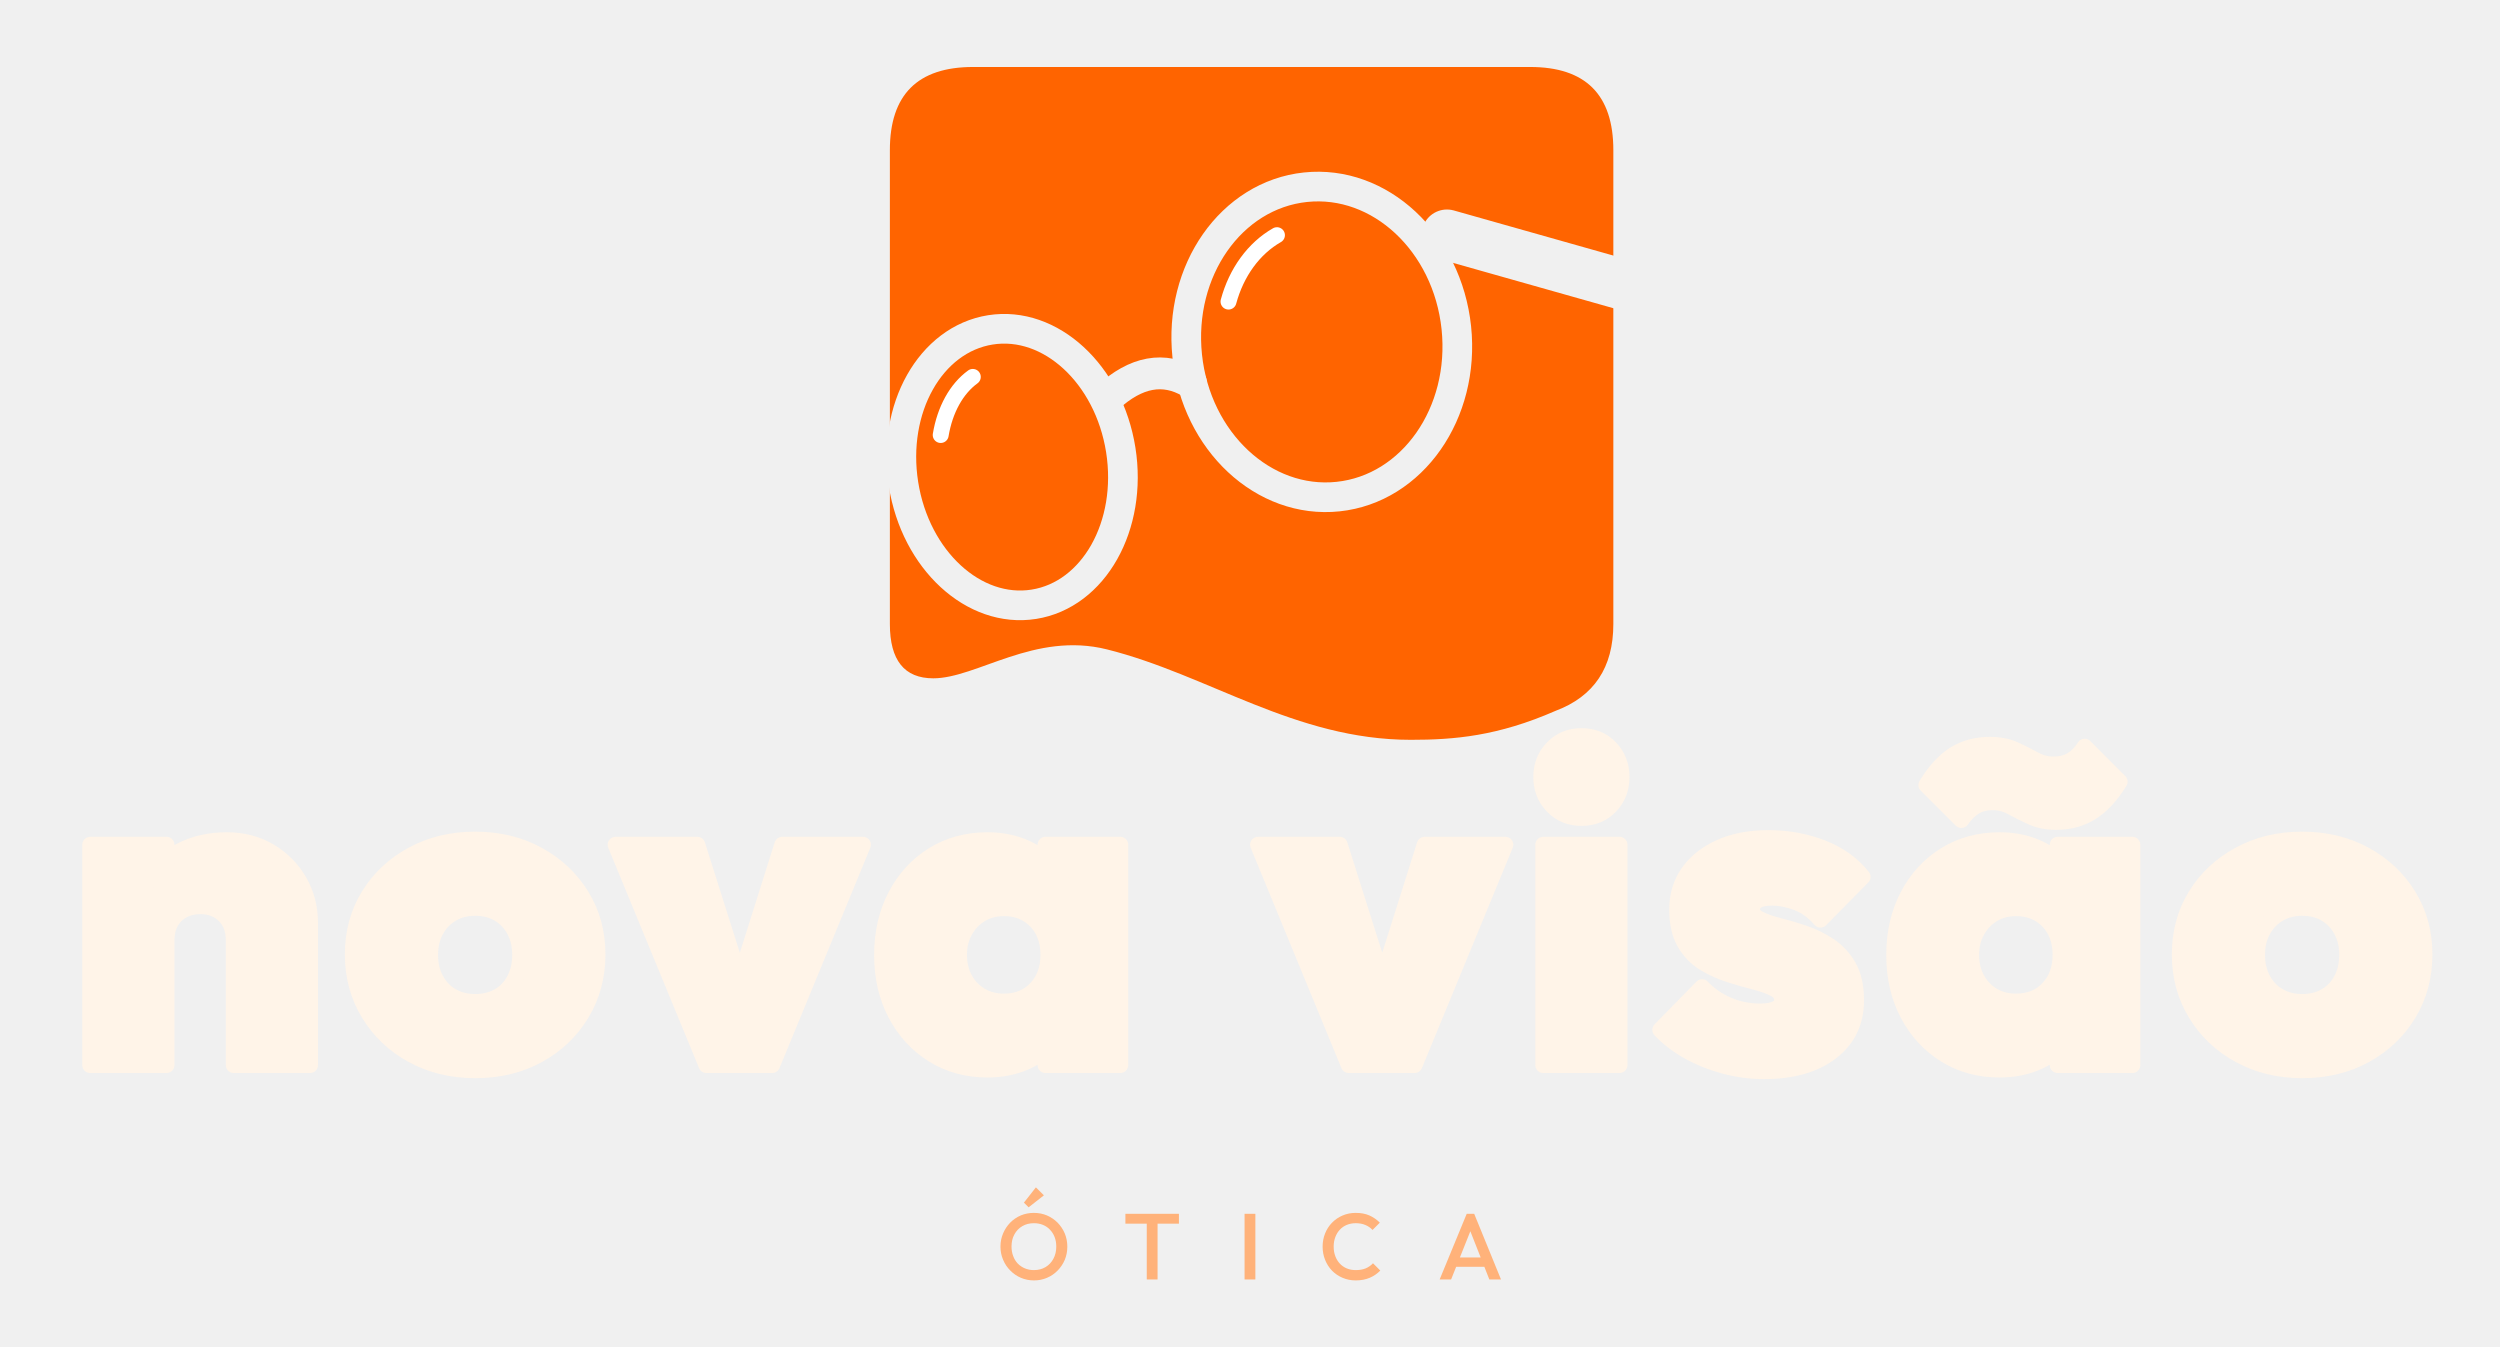
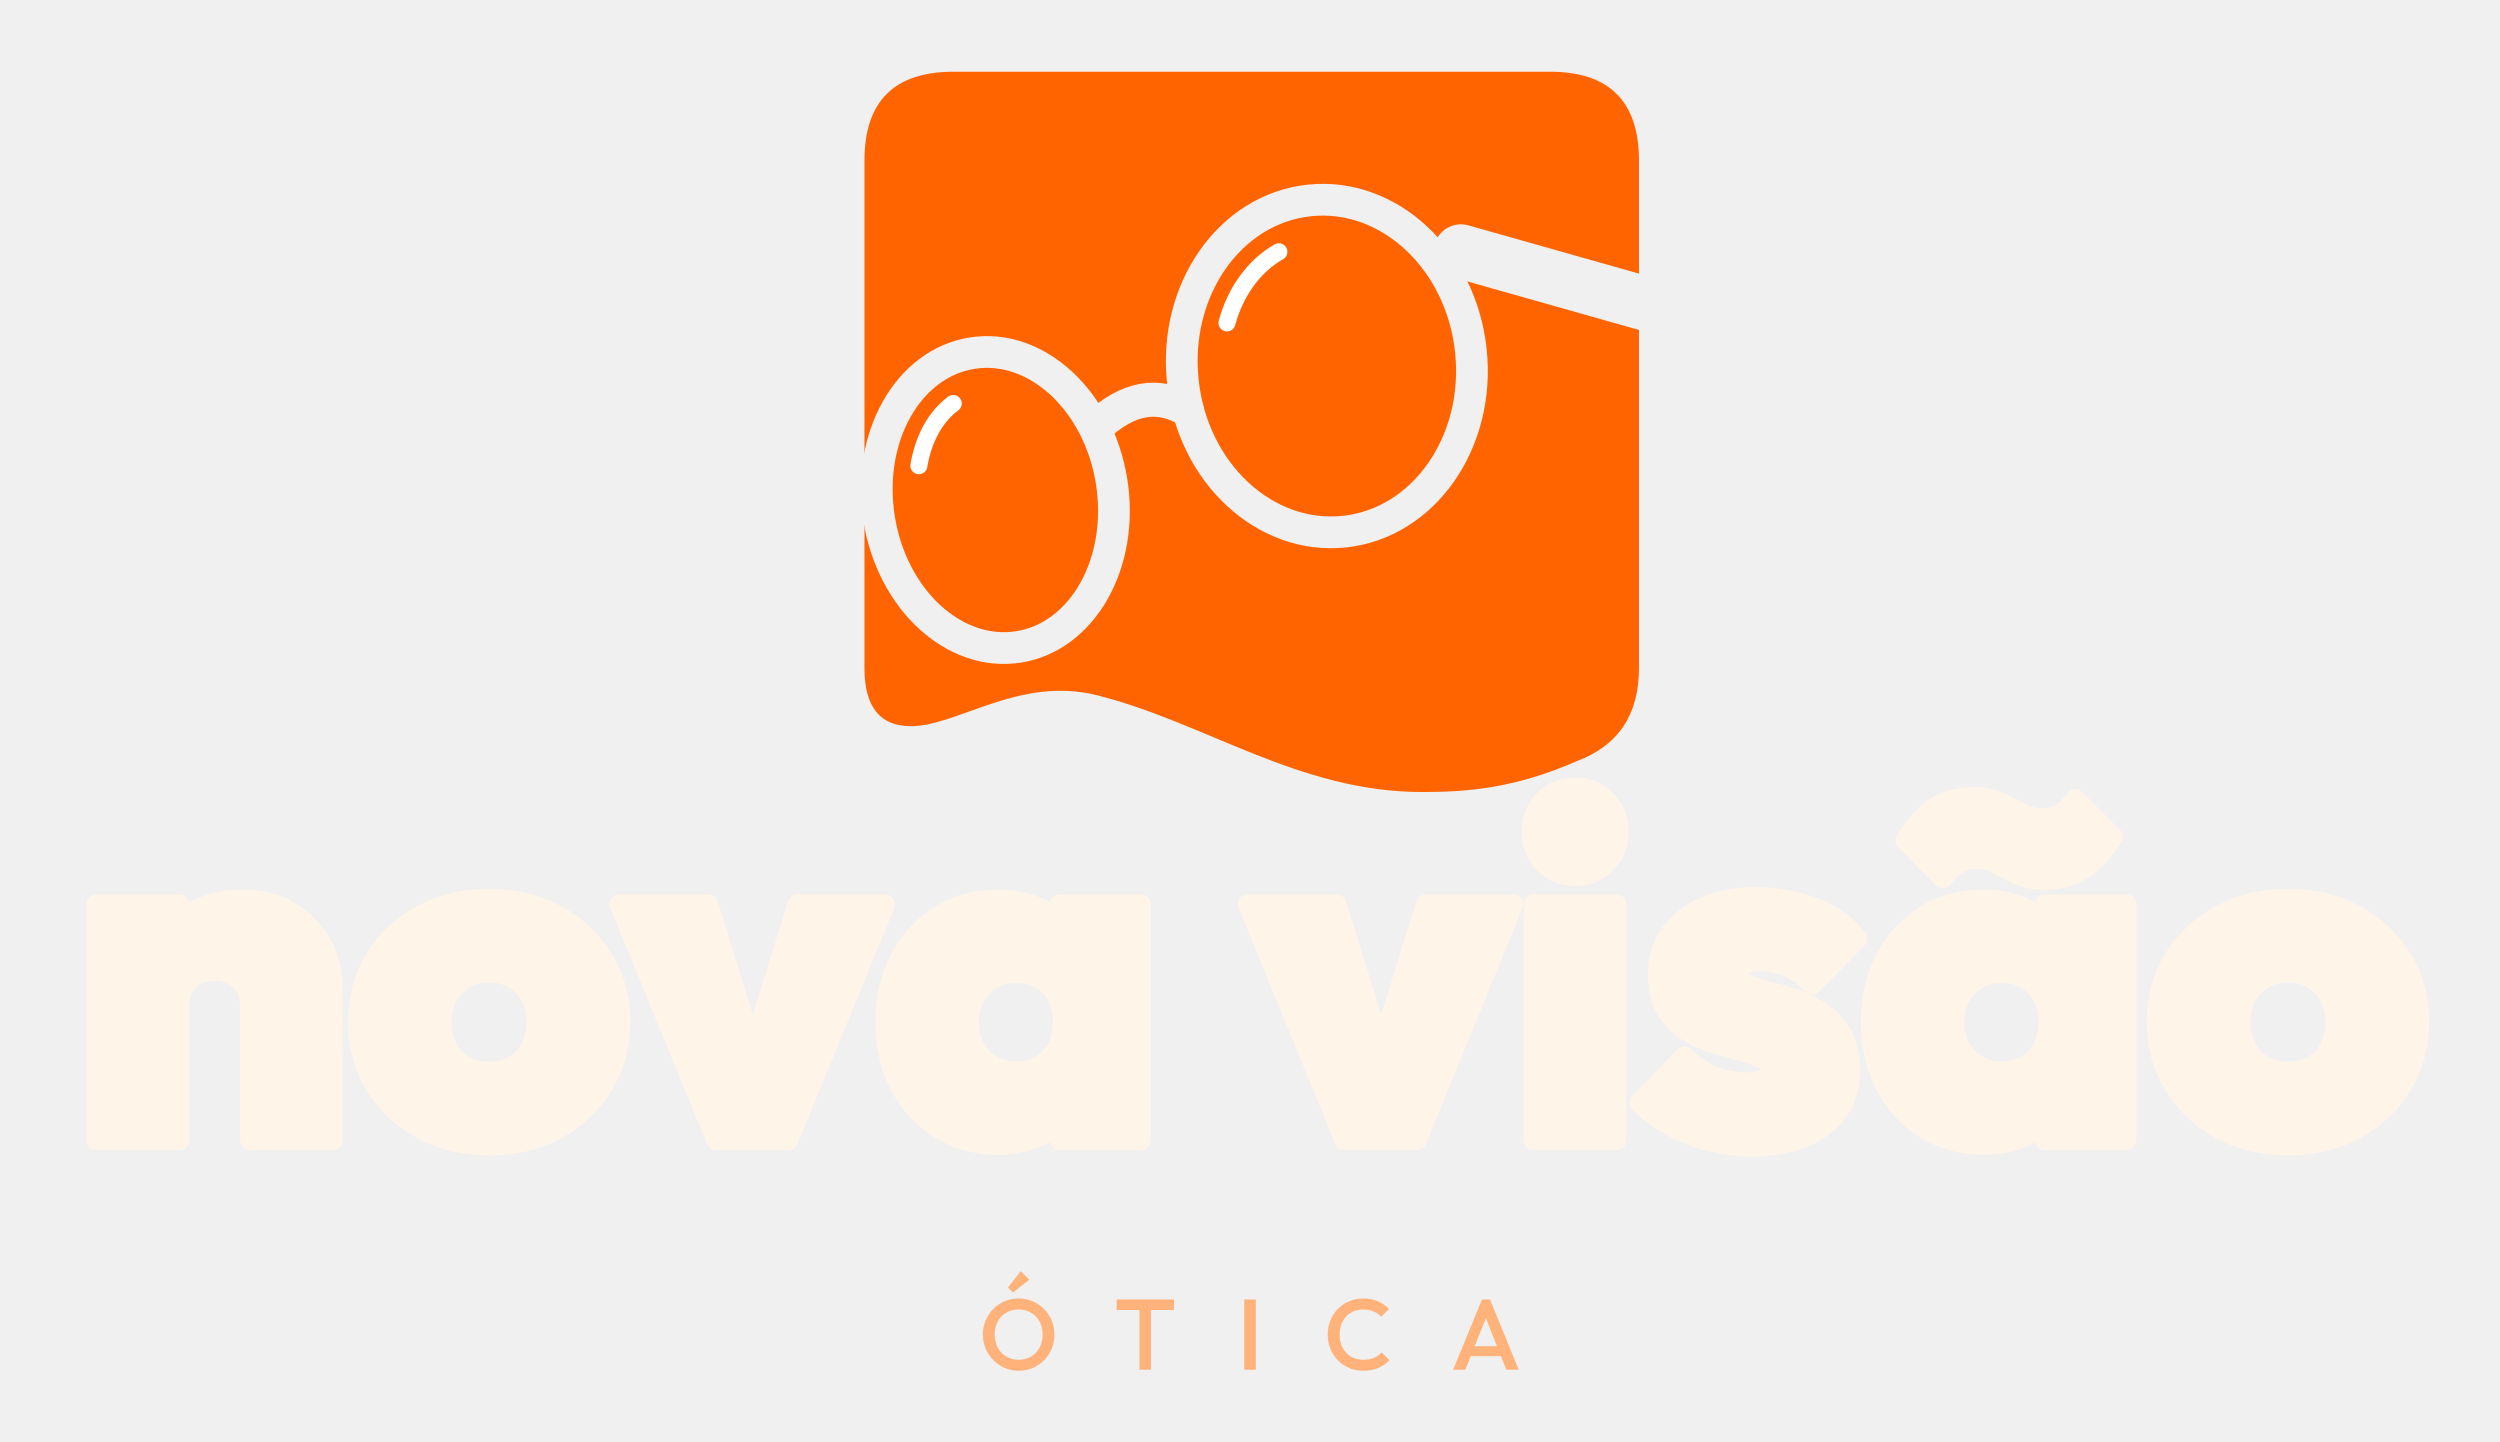
- <svg xmlns="http://www.w3.org/2000/svg" viewBox="0 0 373.2 201" role="img" aria-label="Nova Visão ótica">
+ <svg xmlns="http://www.w3.org/2000/svg" viewBox="0 0 348.6 201" role="img" aria-label="Nova Visão ótica">
  <defs>
    <mask id="k" maskUnits="userSpaceOnUse" x="-30" y="-30" width="170" height="170">
      <rect x="-30" y="-30" width="170" height="170" fill="#fff" />
      <g>
        <g fill="none" stroke="#000" stroke-width="4.1" stroke-linecap="round">
          <ellipse cx="16.9" cy="55.3" rx="15.2" ry="19.2" transform="rotate(-9 16.9 55.3)" />
          <ellipse cx="59.7" cy="38.0" rx="18.7" ry="21.5" transform="rotate(-6 59.7 38.0)" />
          <path d="M30.1 45.7Q36 40.3 41.6 43.6" stroke-width="4.4" />
        </g>
        <path d="M77 23.2L106 31.4" stroke="#000" stroke-width="7" stroke-linecap="round" fill="none" />
      </g>
    </mask>
  </defs>
-   <g transform="translate(132.84 10) scale(1.08)">
+   <g transform="translate(120.54 10) scale(1.08)">
    <g mask="url(#k)">
      <path d="M11.5 0H88.5Q100 0 100 11.5V77Q100 86 92 89C84 92.5 78 93 72 93C56 93 44 84 30 80.5C20 78 12 84.5 6 84.5Q0 84.5 0 77V11.5Q0 0 11.5 0Z" fill="#FF6400" />
    </g>
    <g>
      <g fill="none" stroke="#FFFFFF" stroke-width="2.2" stroke-linecap="round">
        <path d="M7.84 49.38A10 14 0 0 1 13.48 42.14" transform="rotate(-9 16.9 55.3)" />
        <path d="M47.46 31.11A13.5 16.3 0 0 1 55.08 22.68" transform="rotate(-6 59.7 38.0)" />
      </g>
    </g>
  </g>
-   <path d="M34.89 159.00L34.89 140.38Q34.89 138.02 33.49 136.65Q32.08 135.28 29.92 135.28Q28.44 135.28 27.29 135.90Q26.14 136.52 25.50 137.67Q24.86 138.82 24.86 140.38L20.43 138.30Q20.43 134.36 22.17 131.47Q23.90 128.59 26.95 127.00Q29.99 125.42 33.86 125.42Q37.44 125.42 40.25 127.09Q43.06 128.76 44.67 131.55Q46.29 134.34 46.29 137.79L46.29 159.00L34.89 159.00ZM13.46 159.00L13.46 126.10L24.86 126.10L24.86 159.00L13.46 159.00ZM70.96 159.77Q65.74 159.77 61.59 157.51Q57.45 155.25 55.06 151.32Q52.66 147.38 52.66 142.48Q52.66 137.58 55.03 133.71Q57.41 129.84 61.55 127.59Q65.69 125.33 70.92 125.33Q76.17 125.33 80.28 127.58Q84.40 129.82 86.80 133.70Q89.20 137.58 89.20 142.48Q89.20 147.38 86.82 151.32Q84.45 155.25 80.33 157.51Q76.21 159.77 70.96 159.77ZM70.92 149.57Q72.94 149.57 74.46 148.69Q75.98 147.81 76.81 146.21Q77.64 144.62 77.64 142.53Q77.64 140.44 76.78 138.86Q75.91 137.28 74.43 136.41Q72.94 135.53 70.92 135.53Q68.96 135.53 67.44 136.43Q65.92 137.33 65.07 138.91Q64.21 140.48 64.21 142.57Q64.21 144.62 65.07 146.21Q65.92 147.81 67.44 148.69Q68.96 149.57 70.92 149.57ZM105.45 159.00L91.89 126.10L104.10 126.10L112.85 153.74L108.05 153.74L116.77 126.10L128.83 126.10L115.27 159.00L105.45 159.00ZM147.42 159.67Q142.85 159.67 139.29 157.45Q135.73 155.23 133.70 151.37Q131.67 147.52 131.67 142.57Q131.67 137.60 133.70 133.72Q135.73 129.84 139.29 127.63Q142.85 125.42 147.42 125.42Q150.57 125.42 153.16 126.59Q155.74 127.76 157.40 129.82Q159.07 131.89 159.39 134.56L159.39 150.53Q159.07 153.20 157.41 155.27Q155.76 157.34 153.17 158.51Q150.57 159.67 147.42 159.67ZM149.84 149.51Q152.84 149.51 154.67 147.56Q156.50 145.61 156.50 142.55Q156.50 140.48 155.68 138.93Q154.86 137.38 153.36 136.48Q151.86 135.58 149.88 135.58Q147.93 135.58 146.43 136.48Q144.93 137.38 144.05 138.96Q143.17 140.53 143.17 142.55Q143.17 144.57 144.03 146.14Q144.88 147.72 146.41 148.62Q147.93 149.51 149.84 149.51ZM156.07 159.00L156.07 150.17L157.73 142.14L156.07 134.19L156.07 126.10L167.24 126.10L167.24 159.00L156.07 159.00ZM201.34 159.00L187.79 126.10L200.00 126.10L208.75 153.74L203.94 153.74L212.67 126.10L224.73 126.10L211.17 159.00L201.34 159.00ZM230.37 159.00L230.37 126.10L241.77 126.10L241.77 159.00L230.37 159.00ZM236.07 122.11Q233.49 122.11 231.78 120.34Q230.07 118.58 230.07 116.00Q230.07 113.41 231.78 111.65Q233.49 109.88 236.07 109.88Q238.72 109.88 240.39 111.65Q242.07 113.41 242.07 116.00Q242.07 118.58 240.39 120.34Q238.72 122.11 236.07 122.11ZM263.34 159.91Q260.36 159.91 257.45 159.13Q254.54 158.35 252.06 156.97Q249.58 155.58 247.84 153.74L254.09 147.36Q255.73 149.08 257.96 150.03Q260.20 150.99 262.78 150.99Q264.34 150.99 265.18 150.55Q266.02 150.11 266.02 149.30Q266.02 148.18 264.88 147.61Q263.74 147.03 261.96 146.57Q260.17 146.12 258.19 145.49Q256.21 144.86 254.40 143.77Q252.60 142.67 251.48 140.74Q250.36 138.80 250.36 135.77Q250.36 132.62 252.04 130.23Q253.72 127.85 256.80 126.47Q259.87 125.10 264.00 125.10Q268.23 125.10 271.99 126.55Q275.76 128.00 278.06 130.90L271.76 137.29Q270.16 135.44 268.21 134.73Q266.25 134.01 264.58 134.01Q263.01 134.01 262.28 134.48Q261.55 134.95 261.55 135.72Q261.55 136.65 262.68 137.20Q263.80 137.76 265.58 138.21Q267.36 138.65 269.32 139.32Q271.28 139.98 273.06 141.16Q274.84 142.34 275.96 144.29Q277.08 146.23 277.08 149.34Q277.08 154.19 273.37 157.05Q269.65 159.91 263.34 159.91ZM298.51 159.67Q293.94 159.67 290.38 157.45Q286.82 155.23 284.79 151.37Q282.76 147.52 282.76 142.57Q282.76 137.60 284.79 133.72Q286.82 129.84 290.38 127.63Q293.94 125.42 298.51 125.42Q301.66 125.42 304.25 126.59Q306.83 127.76 308.50 129.82Q310.16 131.89 310.48 134.56L310.48 150.53Q310.16 153.20 308.51 155.27Q306.85 157.34 304.26 158.51Q301.66 159.67 298.51 159.67ZM300.93 149.51Q303.93 149.51 305.76 147.56Q307.59 145.61 307.59 142.55Q307.59 140.48 306.77 138.93Q305.95 137.38 304.45 136.48Q302.95 135.58 300.97 135.58Q299.02 135.58 297.52 136.48Q296.02 137.38 295.14 138.96Q294.26 140.53 294.26 142.55Q294.26 144.57 295.12 146.14Q295.98 147.72 297.50 148.62Q299.02 149.51 300.93 149.51ZM307.17 159.00L307.17 150.17L308.82 142.14L307.17 134.19L307.17 126.10L318.33 126.10L318.33 159.00L307.17 159.00ZM306.96 122.70Q304.83 122.70 303.24 121.96Q301.64 121.22 300.30 120.49Q298.97 119.76 297.49 119.76Q295.94 119.76 294.84 120.41Q293.73 121.07 292.79 122.42L287.56 117.19Q289.47 114.04 291.75 112.61Q294.03 111.18 297.03 111.18Q299.21 111.18 300.78 111.91Q302.35 112.64 303.70 113.38Q305.05 114.12 306.50 114.12Q308.12 114.12 309.22 113.46Q310.33 112.81 311.20 111.46L316.43 116.69Q314.52 119.79 312.24 121.24Q309.96 122.70 306.96 122.70ZM343.70 159.77Q338.47 159.77 334.33 157.51Q330.18 155.25 327.79 151.32Q325.39 147.38 325.39 142.48Q325.39 137.58 327.76 133.71Q330.14 129.84 334.28 127.59Q338.42 125.33 343.65 125.33Q348.90 125.33 353.02 127.58Q357.14 129.82 359.53 133.70Q361.93 137.58 361.93 142.48Q361.93 147.38 359.56 151.32Q357.18 155.25 353.06 157.51Q348.94 159.77 343.70 159.77ZM343.65 149.57Q345.67 149.57 347.19 148.69Q348.71 147.81 349.54 146.21Q350.38 144.62 350.38 142.53Q350.38 140.44 349.51 138.86Q348.65 137.28 347.16 136.41Q345.67 135.53 343.65 135.53Q341.70 135.53 340.18 136.43Q338.65 137.33 337.80 138.91Q336.94 140.48 336.94 142.57Q336.94 144.62 337.80 146.21Q338.65 147.81 340.18 148.69Q341.70 149.57 343.65 149.57Z" fill="#FFF4E8" stroke="#FFF4E8" stroke-width="2.36" stroke-linejoin="round" />
-   <path d="M154.36 191.14Q153.31 191.14 152.40 190.75Q151.49 190.36 150.81 189.66Q150.12 188.97 149.74 188.05Q149.35 187.14 149.35 186.09Q149.35 185.04 149.74 184.13Q150.12 183.22 150.80 182.52Q151.48 181.83 152.38 181.44Q153.29 181.06 154.34 181.06Q155.39 181.06 156.29 181.44Q157.19 181.83 157.88 182.52Q158.56 183.22 158.95 184.13Q159.33 185.05 159.33 186.10Q159.33 187.15 158.95 188.07Q158.56 188.98 157.88 189.67Q157.21 190.36 156.30 190.75Q155.40 191.14 154.36 191.14ZM154.34 189.60Q155.33 189.60 156.08 189.15Q156.83 188.70 157.25 187.91Q157.68 187.12 157.68 186.09Q157.68 185.32 157.44 184.68Q157.19 184.04 156.74 183.57Q156.30 183.10 155.69 182.85Q155.08 182.60 154.34 182.60Q153.36 182.60 152.61 183.04Q151.86 183.48 151.43 184.27Q151.00 185.05 151.00 186.09Q151.00 186.86 151.25 187.51Q151.49 188.16 151.93 188.62Q152.38 189.08 152.99 189.34Q153.61 189.60 154.34 189.60ZM153.55 180.23L152.85 179.53L154.64 177.25L155.83 178.44L153.55 180.23ZM171.19 191.00L171.19 181.48L172.80 181.48L172.80 191.00L171.19 191.00ZM168.00 182.67L168.00 181.20L175.99 181.20L175.99 182.67L168.00 182.67ZM185.79 191.00L185.79 181.20L187.40 181.20L187.40 191.00L185.79 191.00ZM202.38 191.14Q201.32 191.14 200.42 190.75Q199.51 190.37 198.84 189.68Q198.17 188.98 197.81 188.07Q197.44 187.15 197.44 186.10Q197.44 185.05 197.81 184.13Q198.17 183.22 198.84 182.53Q199.51 181.84 200.42 181.45Q201.32 181.06 202.38 181.06Q203.57 181.06 204.44 181.45Q205.31 181.84 205.98 182.52L204.89 183.61Q204.46 183.13 203.83 182.87Q203.21 182.60 202.38 182.60Q201.66 182.60 201.05 182.85Q200.45 183.10 200.01 183.57Q199.57 184.04 199.33 184.69Q199.09 185.33 199.09 186.10Q199.09 186.87 199.33 187.51Q199.57 188.16 200.01 188.63Q200.45 189.10 201.05 189.35Q201.66 189.60 202.38 189.60Q203.28 189.60 203.90 189.33Q204.53 189.05 204.96 188.58L206.05 189.67Q205.38 190.36 204.47 190.75Q203.56 191.14 202.38 191.14ZM214.91 191.00L218.95 181.20L220.07 181.20L224.07 191.00L222.33 191.00L219.20 183.06L219.79 183.06L216.62 191.00L214.91 191.00ZM216.90 189.11L216.90 187.71L222.10 187.71L222.10 189.11L216.90 189.11Z" fill="#FFB27A" />
+   <path d="M34.82 159.00L34.82 140.38Q34.82 138.07 33.45 136.74Q32.07 135.41 29.97 135.41Q28.53 135.41 27.41 136.01Q26.29 136.61 25.67 137.74Q25.04 138.86 25.04 140.38L20.53 138.28Q20.53 134.32 22.27 131.44Q24.01 128.55 27.07 126.97Q30.13 125.39 34.00 125.39Q37.58 125.39 40.39 127.05Q43.20 128.71 44.81 131.49Q46.43 134.28 46.43 137.74L46.43 159.00L34.82 159.00ZM13.43 159.00L13.43 126.07L25.04 126.07L25.04 159.00L13.43 159.00ZM68.24 159.77Q62.98 159.77 58.82 157.51Q54.66 155.26 52.26 151.32Q49.86 147.38 49.86 142.47Q49.86 137.55 52.23 133.68Q54.61 129.81 58.77 127.55Q62.93 125.29 68.19 125.29Q73.46 125.29 77.60 127.54Q81.73 129.79 84.13 133.67Q86.54 137.55 86.54 142.47Q86.54 147.38 84.16 151.32Q81.78 155.26 77.64 157.51Q73.51 159.77 68.24 159.77ZM68.19 149.40Q70.17 149.40 71.66 148.55Q73.14 147.69 73.96 146.13Q74.77 144.56 74.77 142.51Q74.77 140.47 73.92 138.92Q73.08 137.37 71.62 136.52Q70.17 135.66 68.19 135.66Q66.27 135.66 64.79 136.54Q63.30 137.42 62.46 138.97Q61.62 140.51 61.62 142.56Q61.62 144.56 62.46 146.13Q63.30 147.69 64.79 148.55Q66.27 149.40 68.19 149.40ZM99.84 159.00L86.35 126.07L98.77 126.07L107.39 153.78L102.59 153.78L111.17 126.07L123.45 126.07L109.96 159.00L99.84 159.00ZM139.17 159.67Q134.60 159.67 131.03 157.45Q127.47 155.23 125.44 151.37Q123.41 147.51 123.41 142.55Q123.41 137.57 125.44 133.69Q127.47 129.81 131.03 127.60Q134.60 125.39 139.17 125.39Q142.29 125.39 144.86 126.54Q147.43 127.68 149.09 129.71Q150.76 131.74 151.10 134.37L151.10 150.70Q150.76 153.33 149.10 155.36Q147.45 157.39 144.87 158.53Q142.29 159.67 139.17 159.67ZM141.66 149.34Q144.59 149.34 146.39 147.43Q148.18 145.53 148.18 142.53Q148.18 140.51 147.38 139.00Q146.58 137.48 145.11 136.60Q143.64 135.72 141.70 135.72Q139.79 135.72 138.32 136.60Q136.85 137.48 135.99 139.02Q135.13 140.56 135.13 142.53Q135.13 144.50 135.97 146.04Q136.80 147.58 138.30 148.46Q139.79 149.34 141.66 149.34ZM147.76 159.00L147.76 150.16L149.43 142.13L147.76 134.16L147.76 126.07L159.13 126.07L159.13 159.00L147.76 159.00ZM187.45 159.00L173.96 126.07L186.38 126.07L195.00 153.78L190.19 153.78L198.78 126.07L211.06 126.07L197.57 159.00L187.45 159.00ZM213.82 159.00L213.82 126.07L225.43 126.07L225.43 159.00L213.82 159.00ZM219.63 122.19Q217.01 122.19 215.27 120.39Q213.54 118.60 213.54 115.98Q213.54 113.36 215.27 111.57Q217.01 109.77 219.63 109.77Q222.31 109.77 224.01 111.57Q225.72 113.36 225.72 115.98Q225.72 118.60 224.01 120.39Q222.31 122.19 219.63 122.19ZM244.19 159.92Q241.20 159.92 238.27 159.14Q235.34 158.36 232.83 156.97Q230.33 155.58 228.58 153.74L234.91 147.27Q236.55 148.98 238.79 149.93Q241.03 150.88 243.60 150.88Q245.11 150.88 245.93 150.46Q246.74 150.04 246.74 149.26Q246.74 148.16 245.60 147.60Q244.46 147.03 242.69 146.58Q240.92 146.13 238.94 145.50Q236.96 144.87 235.17 143.78Q233.37 142.68 232.25 140.74Q231.14 138.80 231.14 135.76Q231.14 132.61 232.83 130.21Q234.52 127.82 237.62 126.43Q240.73 125.05 244.87 125.05Q249.12 125.05 252.93 126.50Q256.73 127.96 259.05 130.87L252.67 137.35Q251.06 135.50 249.09 134.79Q247.13 134.09 245.50 134.09Q243.96 134.09 243.26 134.54Q242.56 134.99 242.56 135.74Q242.56 136.64 243.68 137.19Q244.79 137.74 246.57 138.18Q248.34 138.62 250.29 139.28Q252.24 139.95 254.02 141.13Q255.79 142.32 256.91 144.27Q258.02 146.22 258.02 149.33Q258.02 154.20 254.28 157.06Q250.54 159.92 244.19 159.92ZM276.58 159.67Q272.01 159.67 268.44 157.45Q264.88 155.23 262.85 151.37Q260.82 147.51 260.82 142.55Q260.82 137.57 262.85 133.69Q264.88 129.81 268.44 127.60Q272.01 125.39 276.58 125.39Q279.70 125.39 282.27 126.54Q284.85 127.68 286.51 129.71Q288.17 131.74 288.51 134.37L288.51 150.70Q288.17 153.33 286.52 155.36Q284.86 157.39 282.28 158.53Q279.70 159.67 276.58 159.67ZM279.07 149.34Q282.00 149.34 283.80 147.43Q285.59 145.53 285.59 142.53Q285.59 140.51 284.79 139.00Q283.99 137.48 282.52 136.60Q281.05 135.72 279.12 135.72Q277.20 135.72 275.73 136.60Q274.26 137.48 273.40 139.02Q272.54 140.56 272.54 142.53Q272.54 144.50 273.38 146.04Q274.21 147.58 275.71 148.46Q277.20 149.34 279.07 149.34ZM285.17 159.00L285.17 150.16L286.84 142.13L285.17 134.16L285.17 126.07L296.54 126.07L296.54 159.00L285.17 159.00ZM285.13 122.74Q283.00 122.74 281.40 122.00Q279.81 121.26 278.47 120.54Q277.13 119.81 275.66 119.81Q274.12 119.81 273.01 120.47Q271.90 121.12 270.96 122.48L265.66 117.19Q267.57 113.99 269.87 112.55Q272.16 111.11 275.18 111.11Q277.36 111.11 278.93 111.84Q280.51 112.57 281.85 113.30Q283.20 114.04 284.65 114.04Q286.26 114.04 287.37 113.38Q288.48 112.73 289.35 111.37L294.65 116.66Q292.74 119.81 290.45 121.27Q288.15 122.74 285.13 122.74ZM319.07 159.77Q313.81 159.77 309.65 157.51Q305.49 155.26 303.09 151.32Q300.69 147.38 300.69 142.47Q300.69 137.55 303.07 133.68Q305.45 129.81 309.60 127.55Q313.76 125.29 319.02 125.29Q324.29 125.29 328.43 127.54Q332.56 129.79 334.96 133.67Q337.37 137.55 337.37 142.47Q337.37 147.38 334.99 151.32Q332.61 155.26 328.47 157.51Q324.34 159.77 319.07 159.77ZM319.02 149.40Q321.00 149.40 322.49 148.55Q323.97 147.69 324.79 146.13Q325.60 144.56 325.60 142.51Q325.60 140.47 324.75 138.92Q323.91 137.37 322.45 136.52Q321.00 135.66 319.02 135.66Q317.10 135.66 315.62 136.54Q314.13 137.42 313.29 138.97Q312.45 140.51 312.45 142.56Q312.45 144.56 313.29 146.13Q314.13 147.69 315.62 148.55Q317.10 149.40 319.02 149.40Z" fill="#FFF4E8" stroke="#FFF4E8" stroke-width="2.7" stroke-linejoin="round" />
+   <path d="M142.06 191.14Q141.01 191.14 140.10 190.75Q139.19 190.36 138.51 189.66Q137.82 188.97 137.44 188.05Q137.05 187.14 137.05 186.09Q137.05 185.04 137.44 184.13Q137.82 183.22 138.50 182.52Q139.18 181.83 140.08 181.44Q140.99 181.06 142.04 181.06Q143.09 181.06 143.99 181.44Q144.89 181.83 145.58 182.52Q146.26 183.22 146.65 184.13Q147.03 185.05 147.03 186.10Q147.03 187.15 146.65 188.07Q146.26 188.98 145.59 189.67Q144.91 190.36 144.00 190.75Q143.10 191.14 142.06 191.14ZM142.04 189.60Q143.03 189.60 143.78 189.15Q144.53 188.70 144.96 187.91Q145.38 187.12 145.38 186.09Q145.38 185.32 145.14 184.68Q144.89 184.04 144.44 183.57Q144.00 183.10 143.39 182.85Q142.78 182.60 142.04 182.60Q141.06 182.60 140.31 183.04Q139.56 183.48 139.13 184.27Q138.70 185.05 138.70 186.09Q138.70 186.86 138.95 187.51Q139.19 188.16 139.64 188.62Q140.08 189.08 140.69 189.34Q141.31 189.60 142.04 189.60ZM141.25 180.23L140.55 179.53L142.34 177.25L143.53 178.44L141.25 180.23ZM158.89 191.00L158.89 181.48L160.50 181.48L160.50 191.00L158.89 191.00ZM155.70 182.67L155.70 181.20L163.70 181.20L163.70 182.67L155.70 182.67ZM173.50 191.00L173.50 181.20L175.11 181.20L175.11 191.00L173.50 191.00ZM190.09 191.14Q189.02 191.14 188.12 190.75Q187.22 190.37 186.54 189.68Q185.87 188.98 185.51 188.07Q185.14 187.15 185.14 186.10Q185.14 185.05 185.51 184.13Q185.87 183.22 186.54 182.53Q187.22 181.84 188.12 181.45Q189.02 181.06 190.09 181.06Q191.28 181.06 192.14 181.45Q193.01 181.84 193.68 182.52L192.59 183.61Q192.16 183.13 191.53 182.87Q190.91 182.60 190.09 182.60Q189.36 182.60 188.76 182.85Q188.15 183.10 187.71 183.57Q187.27 184.04 187.03 184.69Q186.80 185.33 186.80 186.10Q186.80 186.87 187.03 187.51Q187.27 188.16 187.71 188.63Q188.15 189.10 188.76 189.35Q189.36 189.60 190.09 189.60Q190.98 189.60 191.60 189.33Q192.23 189.05 192.66 188.58L193.75 189.67Q193.08 190.36 192.17 190.75Q191.26 191.14 190.09 191.14ZM202.62 191.00L206.65 181.20L207.77 181.20L211.77 191.00L210.04 191.00L206.90 183.06L207.49 183.06L204.32 191.00L202.62 191.00ZM204.60 189.11L204.60 187.71L209.80 187.71L209.80 189.11L204.60 189.11Z" fill="#FFB27A" />
</svg>
